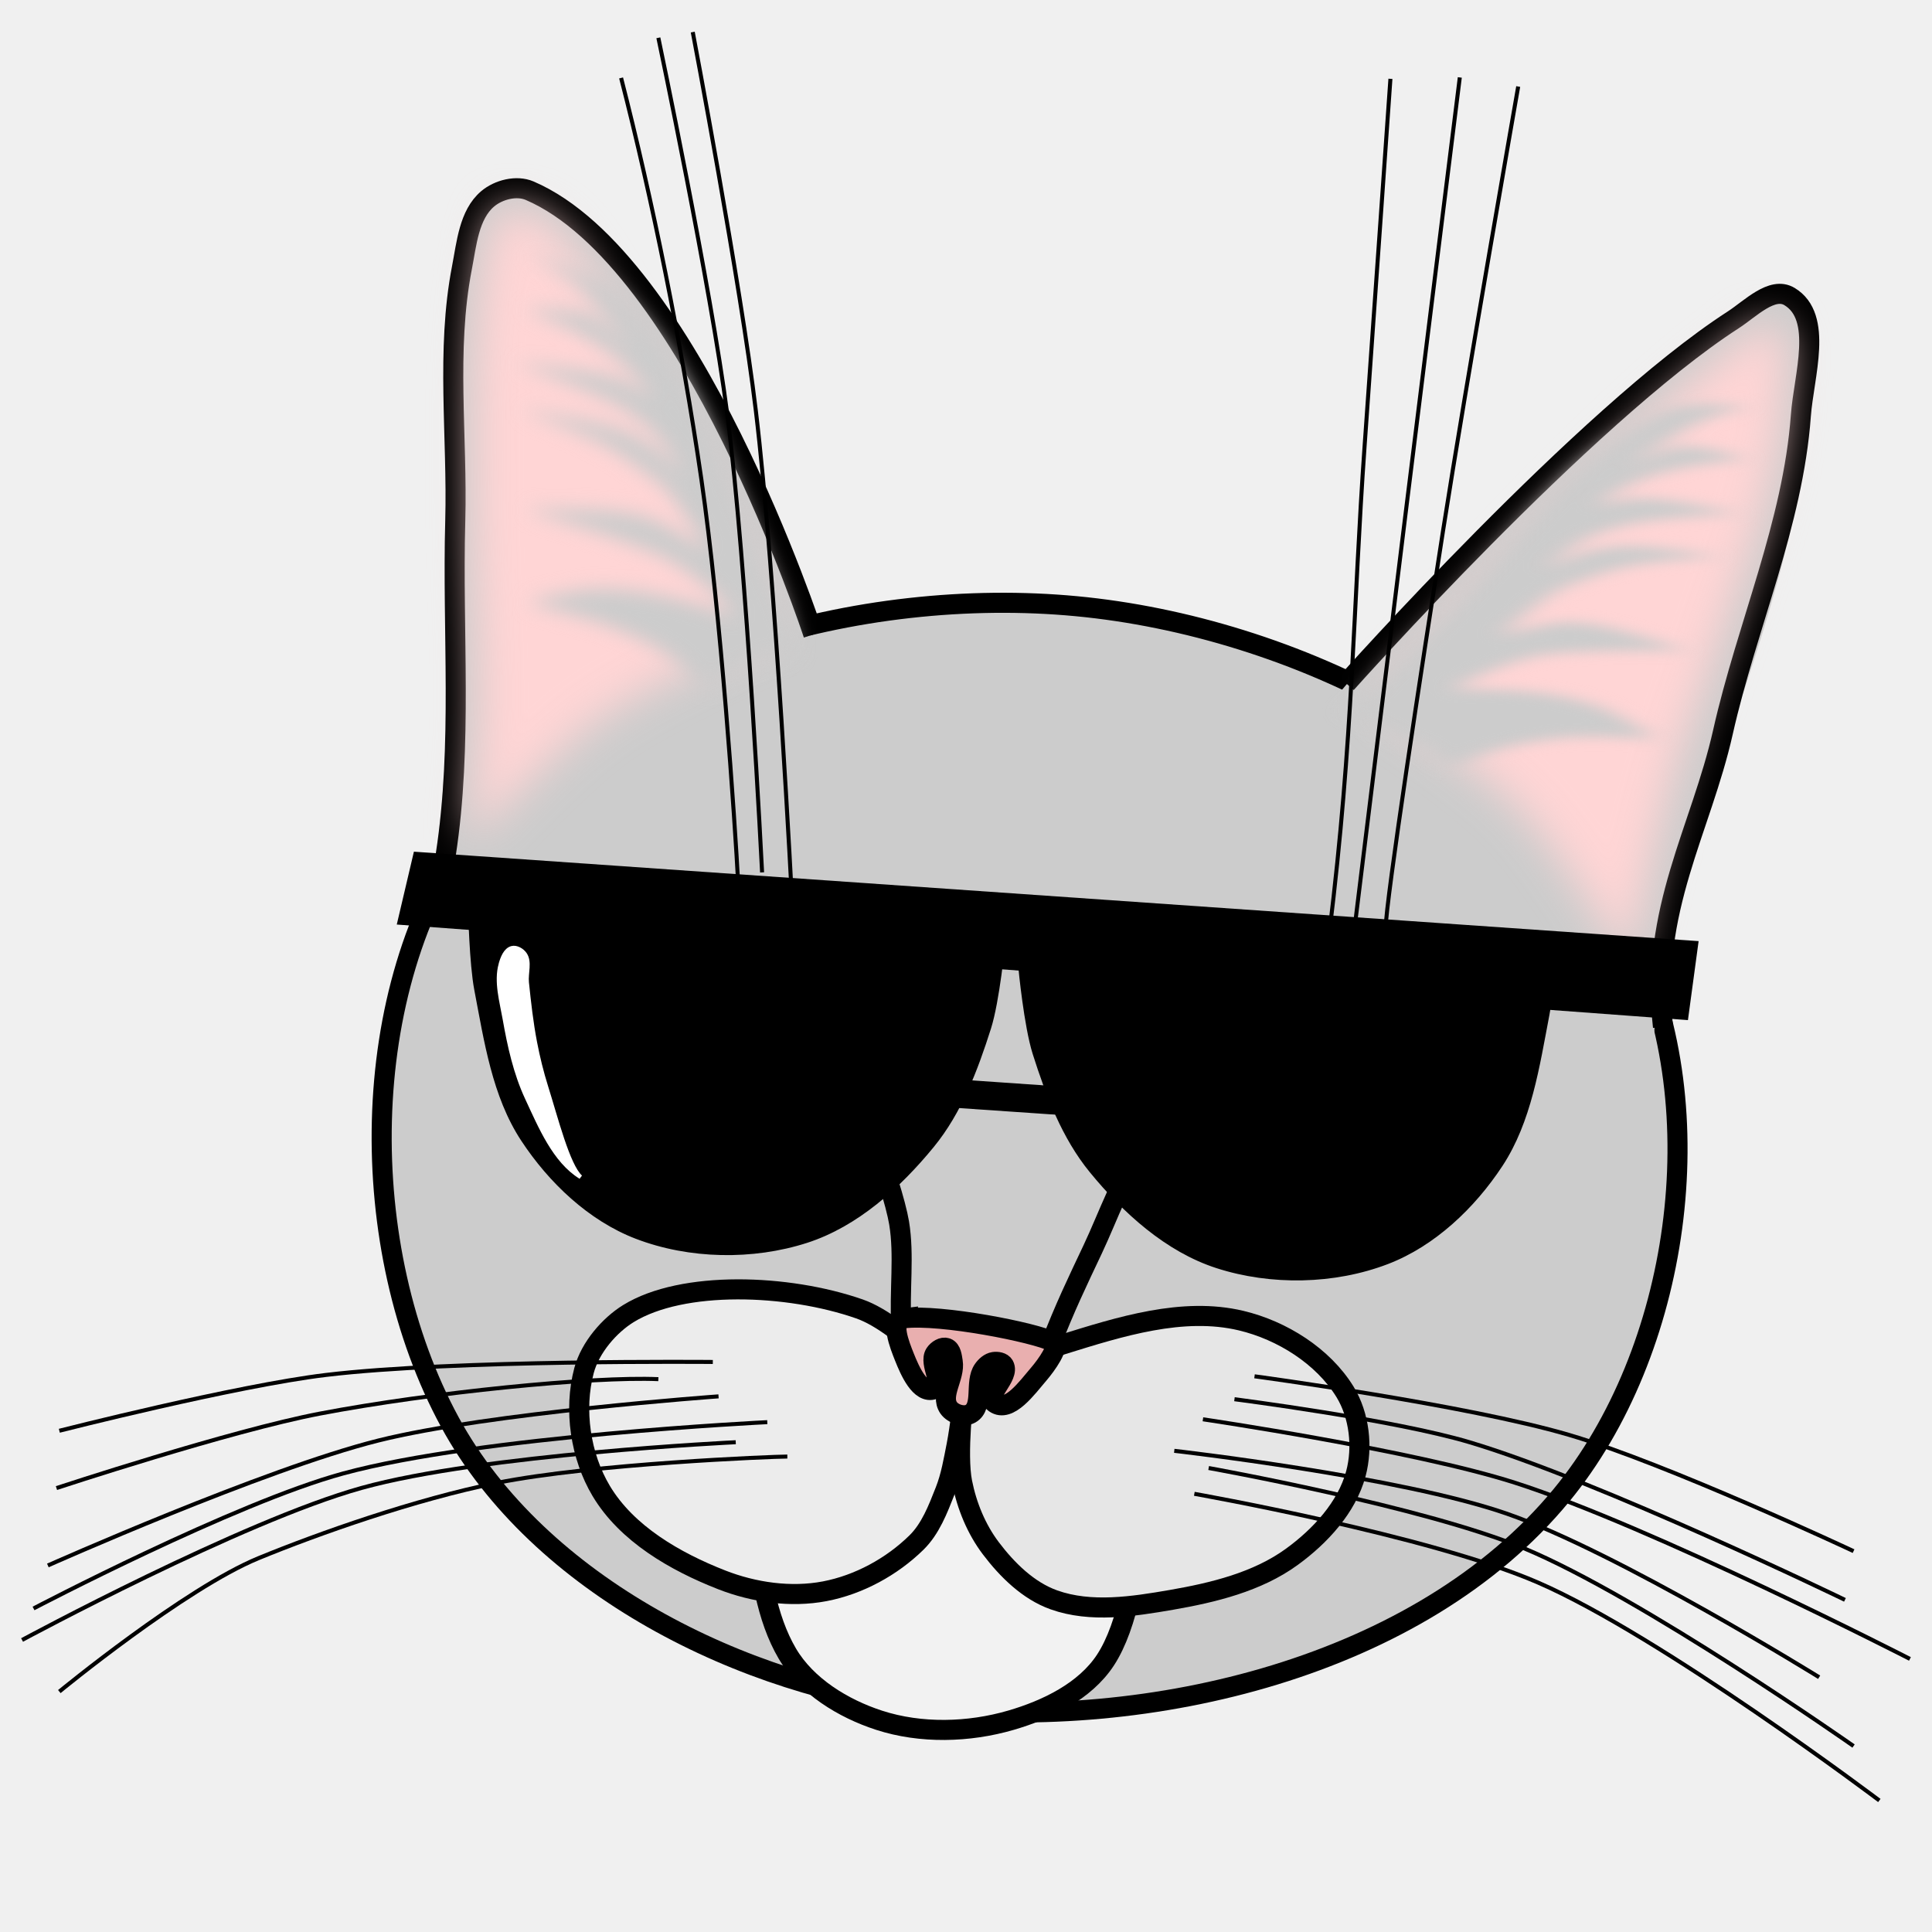
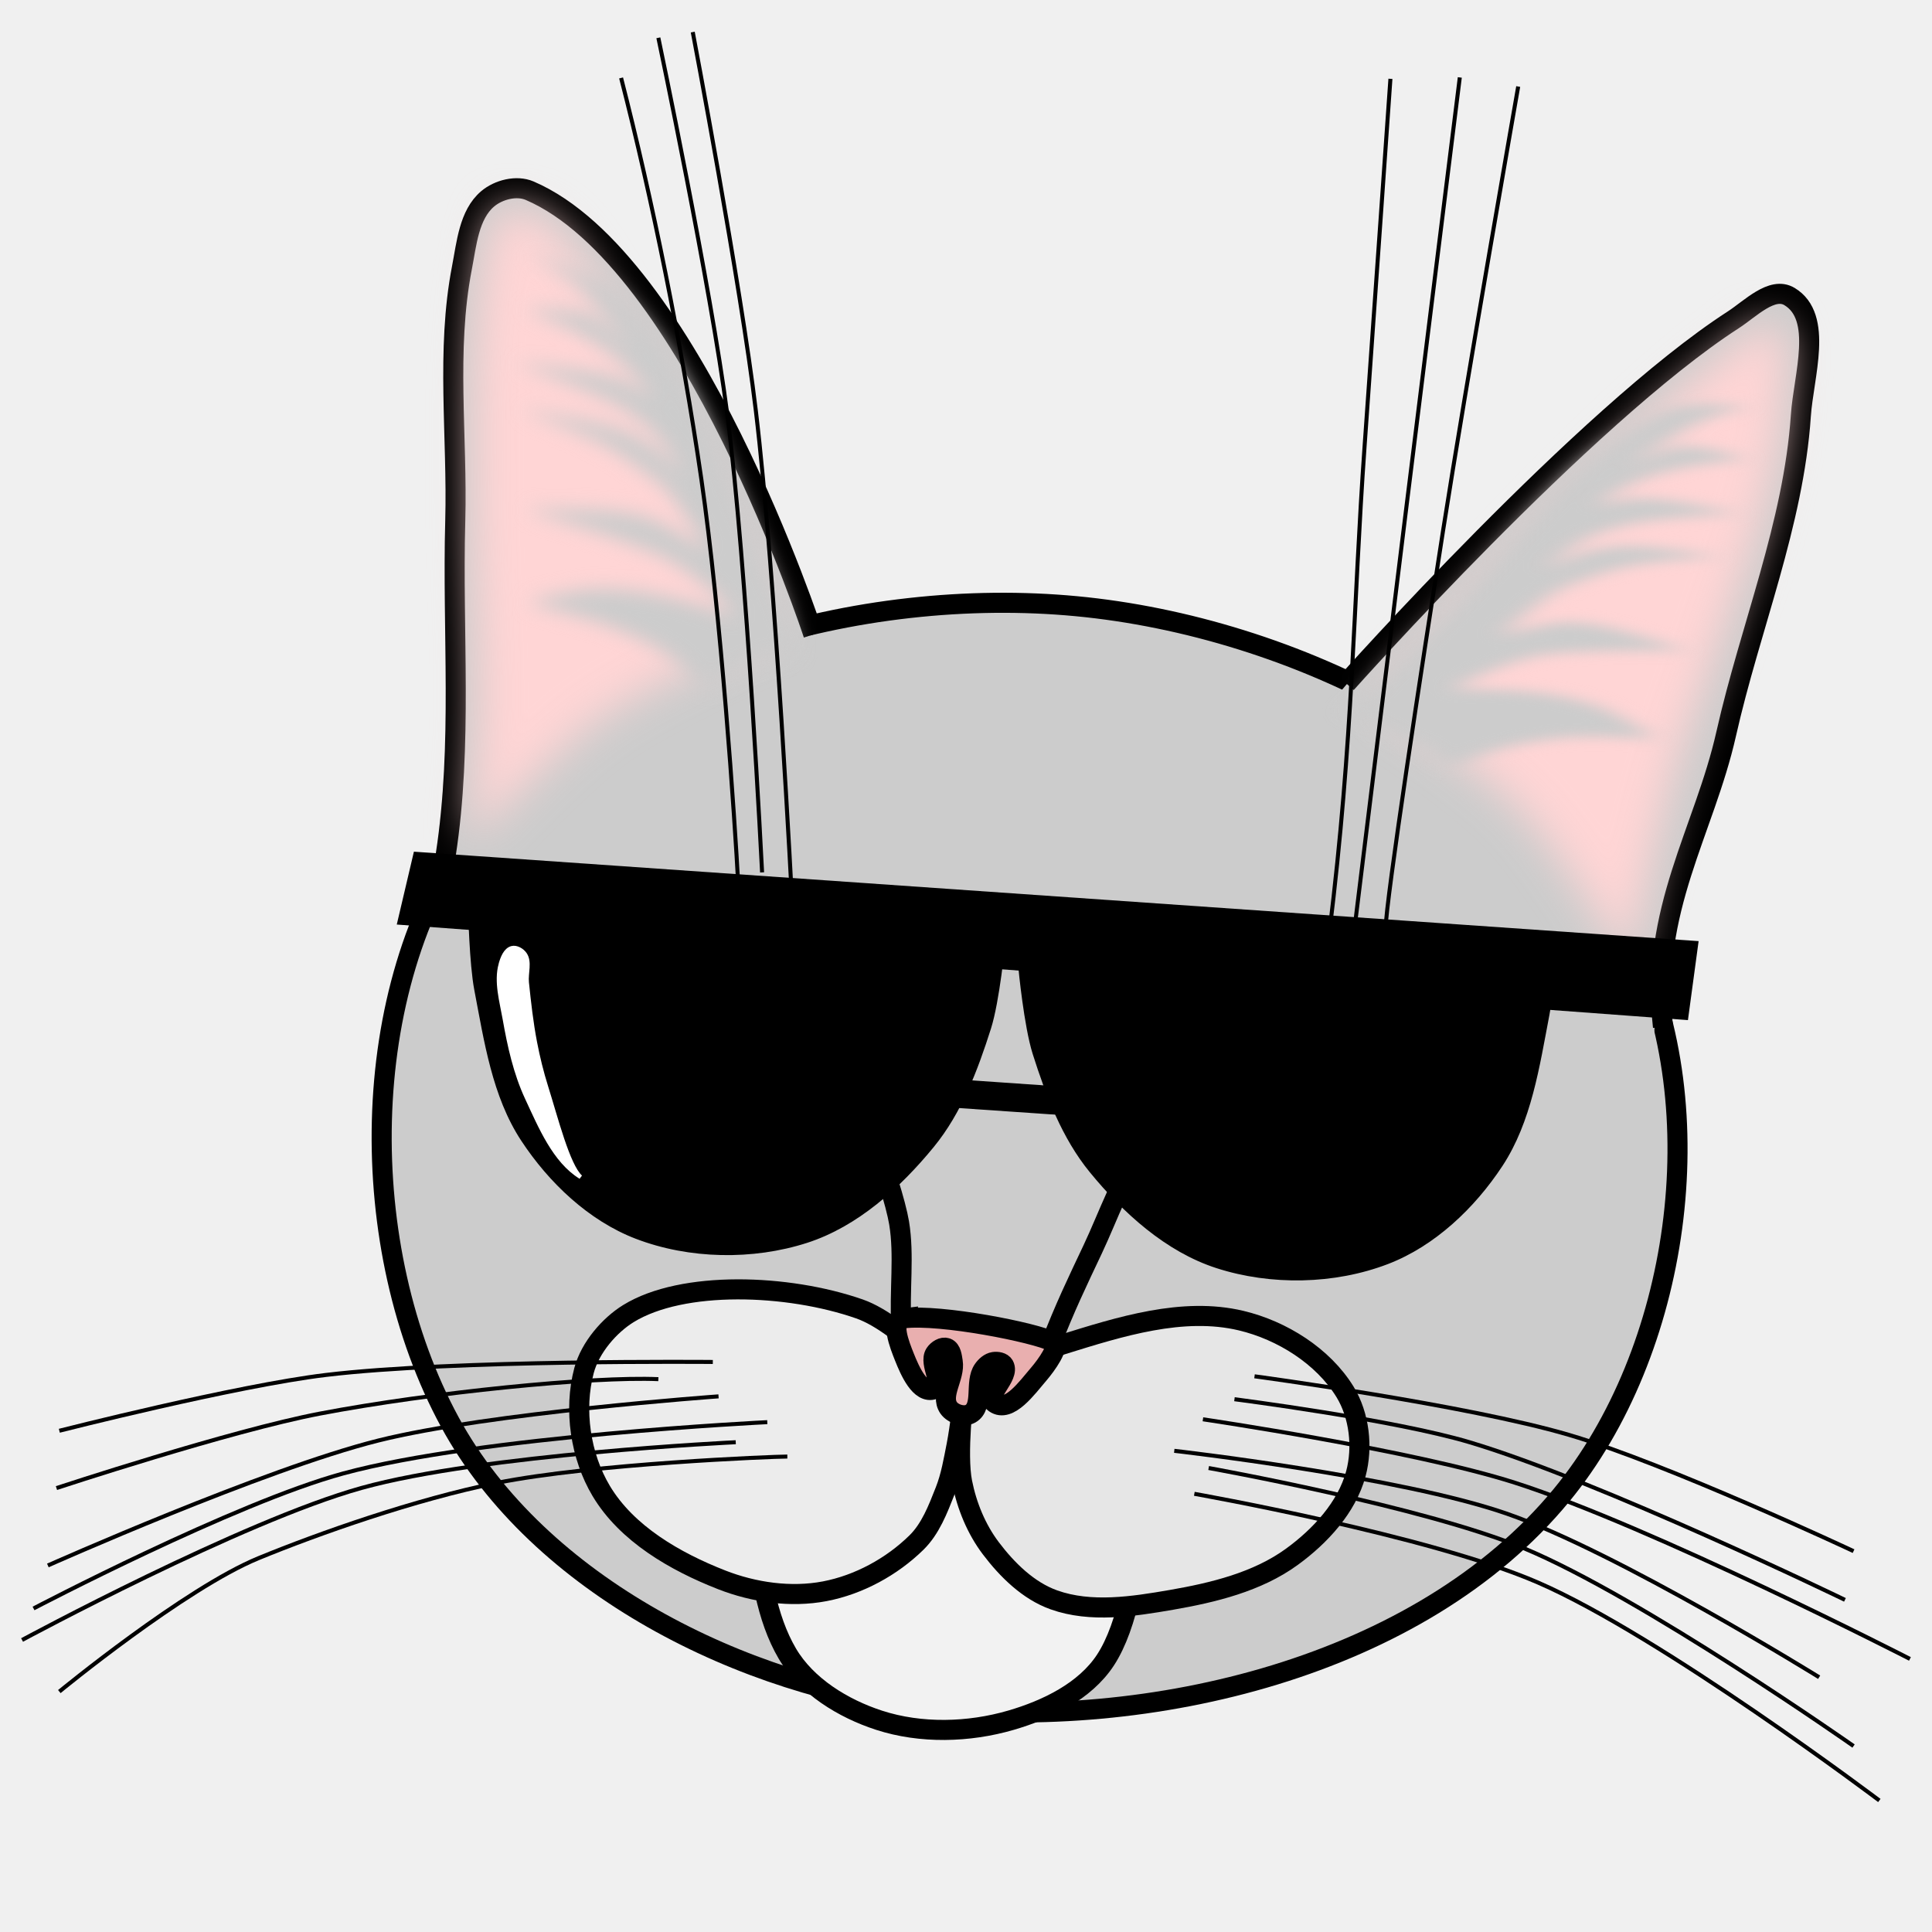
<svg xmlns="http://www.w3.org/2000/svg" width="481.48" height="481.48" id="svg2" version="1.1" style="enable-background:new">
  <defs id="defs4">
    <filter id="filter4031" x="-0.165" width="1.33" y="-0.079" height="1.158" color-interpolation-filters="sRGB">
      <feGaussianBlur stdDeviation="5.172" id="feGaussianBlur4033" />
    </filter>
    <filter color-interpolation-filters="sRGB" id="filter4031-5" x="-0.165" width="1.33" y="-0.079" height="1.158">
      <feGaussianBlur stdDeviation="5.172" id="feGaussianBlur4033-6" />
    </filter>
    <filter id="filter4067" x="-0.14" width="1.281" y="-0.105" height="1.21" color-interpolation-filters="sRGB">
      <feGaussianBlur stdDeviation="1.758" id="feGaussianBlur4069" />
    </filter>
    <filter id="filter4071" x="-0.138" width="1.276" y="-0.106" height="1.212" color-interpolation-filters="sRGB">
      <feGaussianBlur stdDeviation="1.751" id="feGaussianBlur4073" />
    </filter>
    <filter id="filter3815" color-interpolation-filters="sRGB">
      <feGaussianBlur stdDeviation="2.339" id="feGaussianBlur3817" />
    </filter>
    <filter color-interpolation-filters="sRGB" id="filter3815-1">
      <feGaussianBlur stdDeviation="2.339" id="feGaussianBlur3817-5" />
    </filter>
  </defs>
  <g id="layer11" style="display:none">
    <rect style="fill:#000000;fill-opacity:1;stroke:#000000;stroke-width:4.921;stroke-linecap:square;stroke-linejoin:round;stroke-miterlimit:4;stroke-opacity:1;stroke-dasharray:none" id="rect3050" width="245.546" height="480.912" x="0.971" y="-0.402" />
  </g>
  <g id="layer12" style="display:none">
    <rect style="fill:#000000;fill-opacity:1;stroke:#000000;stroke-width:4.82;stroke-linecap:square;stroke-linejoin:round;stroke-miterlimit:4;stroke-opacity:1;stroke-dasharray:none;enable-background:new" id="rect3050-6" width="235.545" height="481.012" x="243.862" y="1.568" />
  </g>
  <g id="layer13" style="display:none">
    <path style="fill:#00ff00;stroke:#008000;stroke-width:1px;stroke-linecap:butt;stroke-linejoin:miter;stroke-opacity:1" d="m 73.741,50.145 262.64,0 L 301.025,6.708 434.366,75.399 311.127,142.069 335.371,93.581 77.782,100.653 z" id="path3073" />
  </g>
  <g id="layer14" style="display:none">
    <path style="fill:#ff0000;stroke:#800000;stroke-width:1px;stroke-linecap:butt;stroke-linejoin:miter;stroke-opacity:1;enable-background:new" d="m 73.741,50.145 262.64,0 L 301.025,6.708 434.366,75.399 311.127,142.069 335.371,93.581 77.782,100.653 z" id="path3073-8" />
  </g>
  <g id="layer3" style="display:inline" transform="translate(-138.7857,-77.09647)">
    <path style="fill:#cccccc;stroke:#000000;stroke-width:5;stroke-linecap:butt;stroke-linejoin:miter;stroke-miterlimit:4;stroke-opacity:1;stroke-dasharray:none" d="m 256.336,283.761 c 31.412,-43.354 97.386,-60.642 150.685,-55.592 53.821,5.1 115.427,35.019 138.909,83.715 20.125,41.735 11.451,102.054 -17.988,137.833 -35.274,42.87 -102.711,58.905 -157.908,52.954 -45.98,-4.957 -97.03,-30.504 -119.116,-71.136 -23.54,-43.306 -23.502,-107.858 5.418,-147.773 z" id="path3032" />
  </g>
  <g id="layer2" transform="translate(-138.7857,-77.09647)" style="display:inline">
    <path style="fill:#cccccc;fill-opacity:1;stroke:none" d="m 468.398,254.729 c 0,0 59.766,-72.183 98.392,-97.466 5.745,-3.761 13.182,-11.022 19.142,-7.612 7.404,4.235 4.217,16.766 3.903,25.29 -2.128,57.783 -40.356,119.236 -38.999,169.026 z" id="path2987" />
-     <path style="fill:none;stroke:#000000;stroke-width:5;stroke-linecap:butt;stroke-linejoin:miter;stroke-miterlimit:4;stroke-opacity:1;stroke-dasharray:none;display:inline" d="m 474.281,247.408 c 0,0 59.399,-66.658 96.446,-90.597 4.249,-2.746 9.683,-8.422 14.02,-5.816 8.519,5.12 3.562,19.77 2.836,29.683 -1.976,26.989 -13.474,52.428 -19.408,78.83 -5.482,24.389 -18.198,44.436 -14.954,73.487" id="path3969-0" />
+     <path style="fill:none;stroke:#000000;stroke-width:5;stroke-linecap:butt;stroke-linejoin:miter;stroke-miterlimit:4;stroke-opacity:1;stroke-dasharray:none;display:inline" d="m 474.281,247.408 c 0,0 59.399,-66.658 96.446,-90.597 4.249,-2.746 9.683,-8.422 14.02,-5.816 8.519,5.12 3.508,19.766 2.836,29.683 -1.834,27.081 -12.642,52.796 -18.605,79.277 -5.472,24.299 -19.002,43.99 -15.758,73.041" id="path3969-0" />
    <path style="fill:#ffd5d5;fill-opacity:1;stroke:none;display:inline;filter:url(#filter4031-5)" d="m 536.138,325.394 c 0,0 16.271,-27.505 27.274,-38.891 10.108,-10.46 34.85,-26.264 34.85,-26.264 0,0 -55.156,-64.039 -88.893,-88.893 -2.91,-2.144 -6.395,-6.729 -9.596,-5.051 -4.957,2.598 -2.127,11.072 -2.02,16.668 0.162,8.523 2.046,16.965 4.041,25.254 3.064,12.734 7.975,24.952 12.122,37.376 3.776,11.313 8.335,22.374 11.617,33.84 4.326,15.116 10.607,45.962 10.607,45.962 z" id="path4021-7" transform="matrix(-1,0,0,1,1080.863,-8.081221)" />
    <path style="fill:#cccccc;stroke:none;display:inline;filter:url(#filter3815-1)" d="m 523.761,188.126 c -3.06,-2.663 -10.147,-6.718 -10.147,-6.718 0,0 14.12,2.441 19.402,6.81 20.346,16.829 27.305,45.228 39.782,68.498 4.818,8.986 13.531,27.435 13.531,27.435 0,0 -8.211,1.164 -12.272,1.987 -5.198,1.053 -5.41,-1.115 -15.459,3.77 -2.064,-1.756 -7.85,-6.443 -12.158,-9.103 -4.756,-2.937 -9.792,-5.468 -15,-7.5 -6.809,-2.658 -21.071,-6.071 -21.071,-6.071 0,0 10.031,-2.718 15.179,-3.214 3.615,-0.349 7.278,-0.172 10.893,0.179 4.033,0.392 8.019,1.222 11.964,2.143 5.008,1.169 14.821,4.286 14.821,4.286 0,0 -5.111,-4.91 -7.857,-7.143 -2.91,-2.366 -5.834,-4.777 -9.107,-6.607 -4.216,-2.357 -8.855,-3.88 -13.393,-5.536 -7.569,-2.762 -23.036,-7.321 -23.036,-7.321 0,0 15.287,-0.346 22.857,0.536 3.142,0.366 6.329,0.839 9.286,1.964 4.933,1.878 13.75,7.857 13.75,7.857 0,0 -5.842,-9.977 -9.643,-14.286 -1.674,-1.898 -3.708,-3.458 -5.714,-5 -3.469,-2.666 -7.04,-5.249 -10.893,-7.321 -6.532,-3.514 -20.536,-8.571 -20.536,-8.571 0,0 16.367,1.986 24.107,4.643 3.349,1.15 6.549,2.813 9.464,4.821 2.776,1.913 7.5,6.786 7.5,6.786 0,0 -3.583,-6.439 -6.071,-9.107 -2.924,-3.134 -6.473,-5.703 -10.179,-7.857 -8.143,-4.734 -26.071,-10.893 -26.071,-10.893 0,0 16.835,1.102 24.821,3.571 3.739,1.156 10.536,5.179 10.536,5.179 0,0 -4.696,-5.789 -7.5,-8.214 -3.371,-2.916 -7.185,-5.316 -11.071,-7.5 -4.621,-2.597 -14.464,-6.607 -14.464,-6.607 0,0 11.564,-0.311 16.786,1.786 4.607,1.85 11.786,9.107 11.786,9.107 0,0 -9.191,-11.886 -14.821,-16.786 z" id="path3033-6" transform="matrix(-0.9542866,-0.2988931,-0.2988931,0.9542866,1119.105,158.8703)" />
  </g>
  <g id="layer9" style="display:none">
    <path style="fill:#ff80b2;stroke:#aa0044;stroke-width:5;stroke-linecap:butt;stroke-linejoin:miter;stroke-miterlimit:4;stroke-opacity:1;stroke-dasharray:none" d="m 304.286,190.766 c -2.159,-2.845 -1.276,-7.378 0,-10.714 2.74,-7.166 11.345,-10.604 15.357,-17.143 4.474,-7.292 3.014,-18.109 9.286,-23.929 2.098,-1.947 5.476,-3.332 8.214,-2.5 11.333,3.441 16.239,17.446 22.5,27.5 6.365,10.22 8.962,22.441 15,32.857 6.247,10.775 12.828,21.703 21.786,30.357 7.409,7.158 15.48,15.965 25.714,17.143 3.031,0.349 6.508,-0.967 8.571,-3.214 6.857,-7.468 3.945,-20.09 8.214,-29.286 3.573,-7.697 12.356,-12.808 14.286,-21.071 0.792,-3.394 1.244,-8.12 -1.429,-10.357 -9.226,-7.725 -24.248,-0.808 -36.071,1.429 -14.612,2.765 -27.58,11.628 -42.143,14.643 -12.625,2.614 -25.742,4.133 -38.571,2.857 -10.577,-1.052 -24.287,-0.105 -30.714,-8.571 z" id="path3847" />
    <path style="fill:#ff0066;stroke:#d40055;stroke-width:1px;stroke-linecap:butt;stroke-linejoin:miter;stroke-opacity:1" d="m 362.857,201.48 c 0.809,2.35 4.842,1.202 7.143,2.143 2.366,0.967 4.523,4.76 6.786,3.571 2.654,-1.393 0.022,-6.121 1.071,-8.929 1.411,-3.773 8.135,-6.204 6.786,-10 -0.833,-2.342 -4.869,-1.138 -7.143,-2.143 -1.905,-0.841 -3.408,-3.947 -5.357,-3.214 -3.277,1.232 -1.648,6.868 -3.214,10 -1.566,3.132 -7.211,5.261 -6.071,8.571 z" id="path3849" />
  </g>
  <g id="layer1" style="display:inline" transform="translate(-138.7857,-77.09647)">
    <path style="fill:#cccccc;fill-opacity:1;stroke:none" d="m 246.249,300.378 c 7.965,-58.398 2.12,-88.275 6.674,-132.143 1.494,-14.39 -4.226,-33.459 6.76,-42.872 3.673,-3.147 10.281,-2.384 14.51,-0.036 37.464,20.802 67.699,109.286 67.699,109.286 z" id="path2985" />
    <path style="fill:none;stroke:#000000;stroke-width:5;stroke-linecap:butt;stroke-linejoin:miter;stroke-miterlimit:4;stroke-opacity:1;stroke-dasharray:none;display:inline" d="m 341.493,235.21 c 0,0 -30.502,-93.377 -70.732,-110.597 -3.262,-1.396 -7.742,-0.254 -10.448,2.041 -4.662,3.954 -5.243,11.182 -6.408,17.183 -4.009,20.661 -1.086,42.078 -1.663,63.116 -0.76,27.711 1.863,55.734 -2.367,83.13 -0.346,2.24 -0.421,3.662 -1.258,6.318 -0.766,2.429 -3.955,8.094 -3.955,8.094" id="path3969" />
    <path style="fill:#ffd5d5;fill-opacity:1;stroke:none;filter:url(#filter4031)" d="m 256.074,286.667 c 0,0 19.873,-21.83 31.82,-30.305 13.265,-9.41 43.437,-22.223 43.437,-22.223 0,0 -20.059,-51.119 -35.86,-73.236 -8.582,-12.011 -16.743,-33.679 -31.315,-31.315 -2.23,0.362 -2.341,3.91 -3.03,6.061 -1.977,6.168 -2.461,12.741 -3.03,19.193 -1.511,17.109 -1.019,34.342 -1.01,51.518 0.008,16.334 1.368,32.662 1.01,48.992 -0.229,10.457 -2.02,31.315 -2.02,31.315 z" id="path4021" />
    <path style="fill:#cccccc;stroke:none;filter:url(#filter3815)" d="M 283.214,148.124 C 279.275,144.893 270,140.445 270,140.445 c 0,0 16.475,3.996 22.5,9.464 20.689,18.775 28.682,48.129 39.821,73.75 2.229,5.127 5.357,15.893 5.357,15.893 0,0 -8.119,1.845 -11.964,3.393 -3.878,1.561 -1.023,1.008 -11.071,5.893 -2.064,-1.756 -5.489,-5.789 -8.75,-8.036 -4.603,-3.171 -9.792,-5.468 -15,-7.5 -6.809,-2.658 -21.071,-6.071 -21.071,-6.071 0,0 10.031,-2.718 15.179,-3.214 3.615,-0.349 7.278,-0.172 10.893,0.179 4.033,0.392 8.019,1.222 11.964,2.143 5.008,1.169 14.821,4.286 14.821,4.286 0,0 -5.111,-4.91 -7.857,-7.143 -2.91,-2.366 -5.834,-4.777 -9.107,-6.607 -4.216,-2.357 -8.855,-3.88 -13.393,-5.536 -7.569,-2.762 -23.036,-7.321 -23.036,-7.321 0,0 15.287,-0.346 22.857,0.536 3.142,0.366 6.329,0.839 9.286,1.964 4.933,1.878 13.75,7.857 13.75,7.857 0,0 -5.842,-9.977 -9.643,-14.286 -1.674,-1.898 -3.708,-3.458 -5.714,-5 -3.469,-2.666 -7.04,-5.249 -10.893,-7.321 -6.532,-3.514 -20.536,-8.571 -20.536,-8.571 0,0 16.367,1.986 24.107,4.643 3.349,1.15 6.549,2.813 9.464,4.821 2.776,1.913 7.5,6.786 7.5,6.786 0,0 -3.583,-6.439 -6.071,-9.107 -2.924,-3.134 -6.473,-5.703 -10.179,-7.857 -8.143,-4.734 -26.071,-10.893 -26.071,-10.893 0,0 16.835,1.102 24.821,3.571 3.739,1.156 10.536,5.179 10.536,5.179 0,0 -4.696,-5.789 -7.5,-8.214 -3.371,-2.916 -7.185,-5.316 -11.071,-7.5 -4.621,-2.597 -14.464,-6.607 -14.464,-6.607 0,0 11.564,-0.311 16.786,1.786 4.607,1.85 11.786,9.107 11.786,9.107 0,0 -9.05,-12.052 -14.821,-16.786 z" id="path3033" />
  </g>
  <g id="layer8" style="display:none">
    <path style="fill:#333333;stroke:#000000;stroke-width:10;stroke-linecap:butt;stroke-linejoin:miter;stroke-miterlimit:4;stroke-opacity:1;stroke-dasharray:none;enable-background:new" d="m 115.331,371.597 c 17.929,-14.27 45.754,7.234 66.765,16.379 36.771,16.003 63.964,49.674 100.604,65.973 18.323,8.151 40.736,25.15 58.191,15.275 12.015,-6.797 8.641,-26.269 11.622,-39.748 3.207,-14.5 16.725,-33.094 6.694,-44.044 -12.845,-14.021 -38.448,-0.858 -56.931,3.611 -46.099,11.146 -85.049,43.068 -130.427,56.86 -17.405,5.29 -39.452,21.028 -53.702,9.719 -11.816,-9.378 -1.78,-30.121 -2.265,-45.198 -0.416,-12.937 -10.68,-30.768 -0.552,-38.828 z" id="path3038" />
  </g>
  <g id="layer4" transform="translate(-138.7857,-77.09647)">
    <path style="fill:none;stroke:#000000;stroke-width:5;stroke-linecap:butt;stroke-linejoin:miter;stroke-miterlimit:4;stroke-opacity:1;stroke-dasharray:none" d="m 351.071,352.231 c 0,0 3.122,4.296 4.251,6.682 3.444,7.282 6.769,18.322 7.534,22.961 1.341,8.125 0.044,16.564 0.536,26.206 0.077,1.507 -0.512,0.745 1.102,0.075 4.319,-1.793 30.041,-0.806 35.967,4.416 3.701,-9.64 6.885,-16.174 10.635,-24.12 4.05,-8.58 7.065,-17.865 12.806,-25.418 0.883,-1.162 3.24,-2.944 3.24,-2.944" id="path3035" />
    <path style="fill:#f2f2f2;stroke:#000000;stroke-width:5;stroke-linecap:butt;stroke-linejoin:miter;stroke-miterlimit:4;stroke-opacity:1;stroke-dasharray:none" d="m 335,489.195 c 4.783,8.113 13.9,13.697 22.857,16.607 10.416,3.385 22.342,3.062 32.857,0 8.942,-2.604 18.468,-7.209 23.571,-15 11.357,-17.339 9.643,-61.429 9.643,-61.429 0,0 -79.714,-0.682 -96.486,-1.362 0.025,13.051 -2.878,43.481 7.558,61.184 z" id="path3043" />
    <path style="fill:#e6e6e6;stroke:#000000;stroke-width:5;stroke-linecap:butt;stroke-linejoin:miter;stroke-miterlimit:4;stroke-opacity:1;stroke-dasharray:none" d="m 378.571,446.517 c 1.159,5.858 3.54,11.666 7.143,16.429 4.083,5.398 9.34,10.582 15.714,12.857 9.194,3.282 19.667,1.666 29.286,0 10.463,-1.812 21.41,-4.471 30,-10.714 7.051,-5.124 13.703,-12.29 15.967,-20.707 1.783,-6.63 0.893,-14.567 -2.699,-20.418 -5.473,-8.915 -15.706,-15.322 -25.881,-17.749 -14.56,-3.473 -30.215,1.503 -44.51,5.944 -8.779,2.728 -24.593,12.484 -24.593,12.484 0,0 -1.842,14.721 -0.427,21.875 z" id="path3041" />
    <path style="fill:#ececec;stroke:#000000;stroke-width:5;stroke-linecap:butt;stroke-linejoin:miter;stroke-miterlimit:4;stroke-opacity:1;stroke-dasharray:none" d="m 377.186,437.231 c -0.757,3.853 -1.415,7.776 -2.857,11.429 -1.8,4.56 -3.644,9.423 -7.143,12.857 -6.157,6.043 -14.383,10.523 -22.857,12.143 -8.471,1.619 -17.684,0.288 -25.714,-2.857 -11.573,-4.532 -23.627,-11.472 -30,-22.143 -5.18,-8.672 -6.882,-20.238 -4.286,-30 1.542,-5.798 6.382,-11.315 11.061,-14.199 13.484,-8.312 39.714,-7.402 57.595,-1.158 11.277,3.938 26,21.425 26,21.425 0,0 -0.987,8.371 -1.799,12.503 z" id="path3039" />
    <path style="fill:#e9afaf;stroke:#000000;stroke-width:5;stroke-linecap:butt;stroke-linejoin:miter;stroke-miterlimit:4;stroke-opacity:1;stroke-dasharray:none" d="m 363.99,405.629 c -3.543,0.421 -0.991,6.704 0.209,9.712 1.336,3.346 3.889,9.23 7.273,7.995 2.794,-1.02 -1.294,-6.432 0.339,-8.918 0.587,-0.894 1.89,-1.754 2.893,-1.385 1.164,0.428 1.31,2.175 1.515,3.398 0.637,3.803 -3.216,8.36 -1.01,11.523 1.071,1.535 3.786,2.388 5.418,1.472 3.332,-1.871 0.998,-7.884 3.196,-11.01 0.617,-0.878 1.545,-1.724 2.605,-1.89 0.887,-0.14 2.126,0.051 2.561,0.837 1.562,2.816 -4.944,7.518 -2.316,9.38 3.569,2.528 8.126,-3.874 10.974,-7.194 1.915,-2.233 5.435,-7.113 3.658,-8.03 -4.554,-2.35 -28.049,-6.988 -37.316,-5.888 z" id="path3037" />
  </g>
  <g id="layer6" transform="translate(-138.7857,-77.09647)">
    <path style="fill:#000000;stroke:#000000;stroke-width:0.881px;stroke-linecap:butt;stroke-linejoin:miter;stroke-opacity:1" d="m 438.457,334.275 c 3.795,-5.699 7.797,-11.683 13.467,-15.48 4.95,-3.316 10.964,-5.661 16.912,-5.687 6.983,-0.029 14.261,2.406 19.912,6.509 4.643,3.371 8.797,8.325 10.153,13.901 1.158,4.763 -0.655,9.898 -2.253,14.532 -1.589,4.609 -3.801,9.213 -7.143,12.763 -3.741,3.974 -8.462,7.614 -13.78,8.846 -6.942,1.608 -14.308,-0.795 -21.236,-2.464 -3.594,-0.866 -6.871,-2.744 -10.389,-3.88 -3.261,-1.053 -6.492,-2.601 -9.914,-2.715 -3.304,-0.111 -3.477,0.469 -9.722,1.975 0,0 8.166,-19.549 13.992,-28.299 z" id="path3081" />
    <path style="fill:#000000;stroke:#000000;stroke-width:0.848px;stroke-linecap:butt;stroke-linejoin:miter;stroke-opacity:1" d="m 350.042,335.854 c -2.296,-6.131 -4.147,-12.843 -8.385,-17.689 -4.616,-5.279 -10.873,-9.395 -17.474,-11.159 -4.635,-1.239 -9.841,-1.012 -14.329,0.728 -6.152,2.386 -12.569,6.517 -15.574,12.66 -2.878,5.885 -1.987,13.364 -0.72,19.849 0.78,3.996 2.603,7.84 4.991,11.05 2.569,3.453 5.927,6.411 9.672,8.328 4.018,2.057 8.612,3.033 13.079,3.071 8.473,0.071 16.449,-4.713 24.896,-5.408 3.335,-0.274 10.025,0.501 10.025,0.501 0,0 -3.522,-14.838 -6.179,-21.931 z" id="path3101" />
  </g>
  <g id="layer7" transform="translate(-138.7857,-77.09647)">
    <path style="fill:#00ff00;fill-opacity:1;stroke:#000000;stroke-width:4;stroke-linecap:square;stroke-linejoin:round;stroke-miterlimit:4;stroke-opacity:1;stroke-dasharray:none" id="path3150" d="m 348.214,358.076 c 0,18.146 -14.711,32.857 -32.857,32.857 -18.146,0 -32.857,-14.711 -32.857,-32.857 0,-18.146 14.711,-32.857 32.857,-32.857 18.146,0 32.857,14.711 32.857,32.857 z" transform="matrix(0.770472,0,0,0.8123714,78.07211,43.70902)" />
    <path style="fill:#000000;stroke:#000000;stroke-width:0.729px;stroke-linecap:butt;stroke-linejoin:miter;stroke-opacity:1;filter:url(#filter4071)" d="m 322.311,315.093 c 21.822,1.623 14.377,40.244 -2.86,38.436 -22.587,-5.159 -15.521,-35.956 2.86,-38.436 z" id="path3106-1" />
    <path style="fill:#00ff00;fill-opacity:1;stroke:#000000;stroke-width:4;stroke-linecap:square;stroke-linejoin:round;stroke-miterlimit:4;stroke-opacity:1;stroke-dasharray:none" id="path3150-5" d="m 347.033,358.076 c 0,18.554 -14.182,33.596 -31.676,33.596 -17.494,0 -31.676,-15.041 -31.676,-33.596 0,-18.554 14.182,-33.596 31.676,-33.596 17.494,0 31.676,15.041 31.676,33.596 z" transform="matrix(0.8185021,0,0,0.825667,209.9881,45.88891)" />
    <path style="fill:#000000;stroke:#000000;stroke-width:0.729px;stroke-linecap:butt;stroke-linejoin:miter;stroke-opacity:1;filter:url(#filter4067)" d="m 466.435,321.481 c -21.822,1.623 -19.273,39.068 -2.035,38.688 22.587,-5.159 20.416,-36.208 2.035,-38.688 z" id="path3106-1-8" />
  </g>
  <g id="layer5" transform="translate(-138.7857,-77.09647)">
    <path style="fill:none;stroke:#000000;stroke-width:1px;stroke-linecap:butt;stroke-linejoin:miter;stroke-opacity:1" d="m 451.429,420.088 c 0,0 52.899,7.109 78.404,14.611 24.486,7.202 70.882,28.961 70.882,28.961" id="path3046" />
    <path style="fill:none;stroke:#000000;stroke-width:1px;stroke-linecap:butt;stroke-linejoin:miter;stroke-opacity:1" d="m 438.571,430.802 c 0,0 52.55,7.734 77.729,15.801 34.226,10.965 98.469,43.918 98.469,43.918" id="path3048" />
    <path style="fill:none;stroke:#000000;stroke-width:1px;stroke-linecap:butt;stroke-linejoin:miter;stroke-opacity:1" d="m 440,442.945 c 0,0 53.625,9.604 78.571,20 29.475,12.283 82.143,49.286 82.143,49.286" id="path3050" />
    <path style="fill:none;stroke:#000000;stroke-width:1px;stroke-linecap:butt;stroke-linejoin:miter;stroke-opacity:1" d="m 431.429,438.659 c 0,0 56.32,6.431 82.875,15.663 27.665,9.619 77.839,40.765 77.839,40.765" id="path3052" />
    <path style="fill:none;stroke:#000000;stroke-width:1px;stroke-linecap:butt;stroke-linejoin:miter;stroke-opacity:1" d="m 436.429,449.374 c 0,0 58.657,10.364 85.714,22.143 30.825,13.419 85,54.286 85,54.286" id="path3054" />
    <path style="fill:none;stroke:#000000;stroke-width:1px;stroke-linecap:butt;stroke-linejoin:miter;stroke-opacity:1" d="m 446.429,425.802 c 0,0 39.548,5.054 58.571,10.714 32.423,9.648 93.571,39.286 93.571,39.286" id="path3056" />
    <path style="fill:none;stroke:#000000;stroke-width:1px;stroke-linecap:butt;stroke-linejoin:miter;stroke-opacity:1" d="m 316.429,416.517 c 0,0 -64.519,-0.611 -96.458,3.24 -22.45,2.707 -66.399,13.903 -66.399,13.903" id="path3058" />
    <path style="fill:none;stroke:#000000;stroke-width:1px;stroke-linecap:butt;stroke-linejoin:miter;stroke-opacity:1" d="m 317.857,425.088 c 0,0 -57.148,4.088 -84.798,11.01 -28.466,7.126 -82.345,31.133 -82.345,31.133" id="path3060" />
    <path style="fill:none;stroke:#000000;stroke-width:1px;stroke-linecap:butt;stroke-linejoin:miter;stroke-opacity:1" d="m 335,440.088 c -3.663,0 -48.591,1.793 -72.325,6.556 -20.367,4.087 -44.578,12.652 -59.429,18.755 -18.432,7.574 -49.674,33.261 -49.674,33.261" id="path3062" />
    <path style="fill:none;stroke:#000000;stroke-width:1px;stroke-linecap:butt;stroke-linejoin:miter;stroke-opacity:1" d="m 322.143,436.517 c 0,0 -63.079,3.001 -93.247,11.393 -29.772,8.282 -84.61,37.893 -84.61,37.893" id="path3064" />
    <path style="fill:none;stroke:#000000;stroke-width:1px;stroke-linecap:butt;stroke-linejoin:miter;stroke-opacity:1" d="m 302.857,420.802 c -16.429,-0.714 -56.545,3.283 -84.286,8.571 -22.36,4.263 -65.714,18.571 -65.714,18.571" id="path3066" />
    <path style="fill:none;stroke:#000000;stroke-width:1px;stroke-linecap:butt;stroke-linejoin:miter;stroke-opacity:1" d="m 330,431.517 c 0,0 -71.431,3.461 -105.664,12.778 -27.085,7.371 -77.194,33.651 -77.194,33.651" id="path3068" />
    <path style="fill:none;stroke:#000000;stroke-width:1px;stroke-linecap:butt;stroke-linejoin:miter;stroke-opacity:1" d="m 328.709,294.504 c 0,0 -3.804,-76.483 -8.709,-114.416 -4.066,-31.448 -17.143,-93.571 -17.143,-93.571" id="path3070" />
    <path style="fill:none;stroke:#000000;stroke-width:1px;stroke-linecap:butt;stroke-linejoin:miter;stroke-opacity:1" d="m 336.242,302.881 c 0,0 -4.184,-82.52 -9.099,-123.507 -3.793,-31.635 -15.714,-94.286 -15.714,-94.286" id="path3072" />
    <path style="fill:none;stroke:#000000;stroke-width:1px;stroke-linecap:butt;stroke-linejoin:miter;stroke-opacity:1" d="m 470.072,309.598 c 6.013,-48.844 5.906,-80.949 8.796,-121.429 2.175,-30.474 6.429,-91.429 6.429,-91.429" id="path3074" />
    <path style="fill:none;stroke:#000000;stroke-width:1px;stroke-linecap:butt;stroke-linejoin:miter;stroke-opacity:1" d="m 322.778,297.743 c -0.837,-15.967 -4.343,-67.696 -9.206,-101.227 -4.88,-33.641 -12.254,-69.814 -20,-100" id="path3076" />
    <path style="fill:none;stroke:#000000;stroke-width:1px;stroke-linecap:butt;stroke-linejoin:miter;stroke-opacity:1" d="m 484.112,308.414 c 0,-6.429 9.125,-66.034 14.286,-98.96 5.8,-37.005 18.745,-110.795 18.745,-110.795" id="path3078" />
    <path style="fill:none;stroke:#000000;stroke-width:1px;stroke-linecap:butt;stroke-linejoin:miter;stroke-opacity:1" d="m 476.251,309.252 c 6.013,-48.844 8.537,-69.506 12.836,-104.256 4.479,-36.203 13.5,-108.601 13.5,-108.601" id="path3074-8" />
  </g>
  <g id="layer10" style="display:inline">
    <path style="fill:#000000;stroke:#000000;stroke-width:1px;stroke-linecap:butt;stroke-linejoin:miter;stroke-opacity:1" d="m 103.541,212.779 319.208,22.223 -2.525,18.688 -320.723,-23.739 z" id="path3044" />
    <path style="fill:#000000;stroke:#000000;stroke-width:1px;stroke-linecap:butt;stroke-linejoin:miter;stroke-opacity:1" d="m 117.178,226.922 c 0,0 0.278,13.23 1.515,19.698 2.452,12.814 4.448,26.475 11.617,37.376 6.823,10.375 16.69,19.797 28.284,24.244 13.208,5.066 28.965,5.358 42.426,1.01 12.464,-4.026 23.018,-13.603 31.315,-23.739 6.868,-8.391 10.861,-18.96 14.142,-29.294 2.169,-6.832 3.536,-21.213 3.536,-21.213 z" id="path3047" />
    <path style="fill:#000000;stroke:#000000;stroke-width:1px;stroke-linecap:butt;stroke-linejoin:miter;stroke-opacity:1;enable-background:new" d="m 387.141,233.229 c 0,0 -0.278,13.23 -1.515,19.698 -2.452,12.814 -4.448,26.475 -11.617,37.376 -6.823,10.375 -16.69,19.797 -28.284,24.244 -13.208,5.066 -28.965,5.358 -42.426,1.01 -12.464,-4.026 -23.018,-13.603 -31.315,-23.739 -6.868,-8.391 -10.861,-18.96 -14.142,-29.294 -2.169,-6.832 -3.536,-21.213 -3.536,-21.213 z" id="path3047-3" />
    <path style="fill:#000000;stroke:#000000;stroke-width:1px;stroke-linecap:butt;stroke-linejoin:miter;stroke-opacity:1" d="m 234.708,269.224 33.877,2.351 -0.522,6.059 -34.591,-2.37 z" id="path3067" />
    <path style="fill:#ffffff;stroke:#ffffff;stroke-width:1px;stroke-linecap:butt;stroke-linejoin:miter;stroke-opacity:1" d="m 124.754,240.306 c 0.427,-1.578 1.202,-3.608 2.778,-4.041 1.162,-0.319 2.598,0.524 3.283,1.515 1.344,1.944 0.262,4.721 0.505,7.071 0.516,4.985 1.074,9.978 2.02,14.9 0.721,3.749 1.632,7.47 2.778,11.112 2.408,7.65 5.411,19.595 8.586,22.476 -6.529,-4.021 -10.033,-12.502 -13.385,-19.698 -2.88,-6.184 -4.372,-12.979 -5.556,-19.698 -0.791,-4.489 -2.2,-9.237 -1.01,-13.637 z" id="path3069" />
  </g>
</svg>
